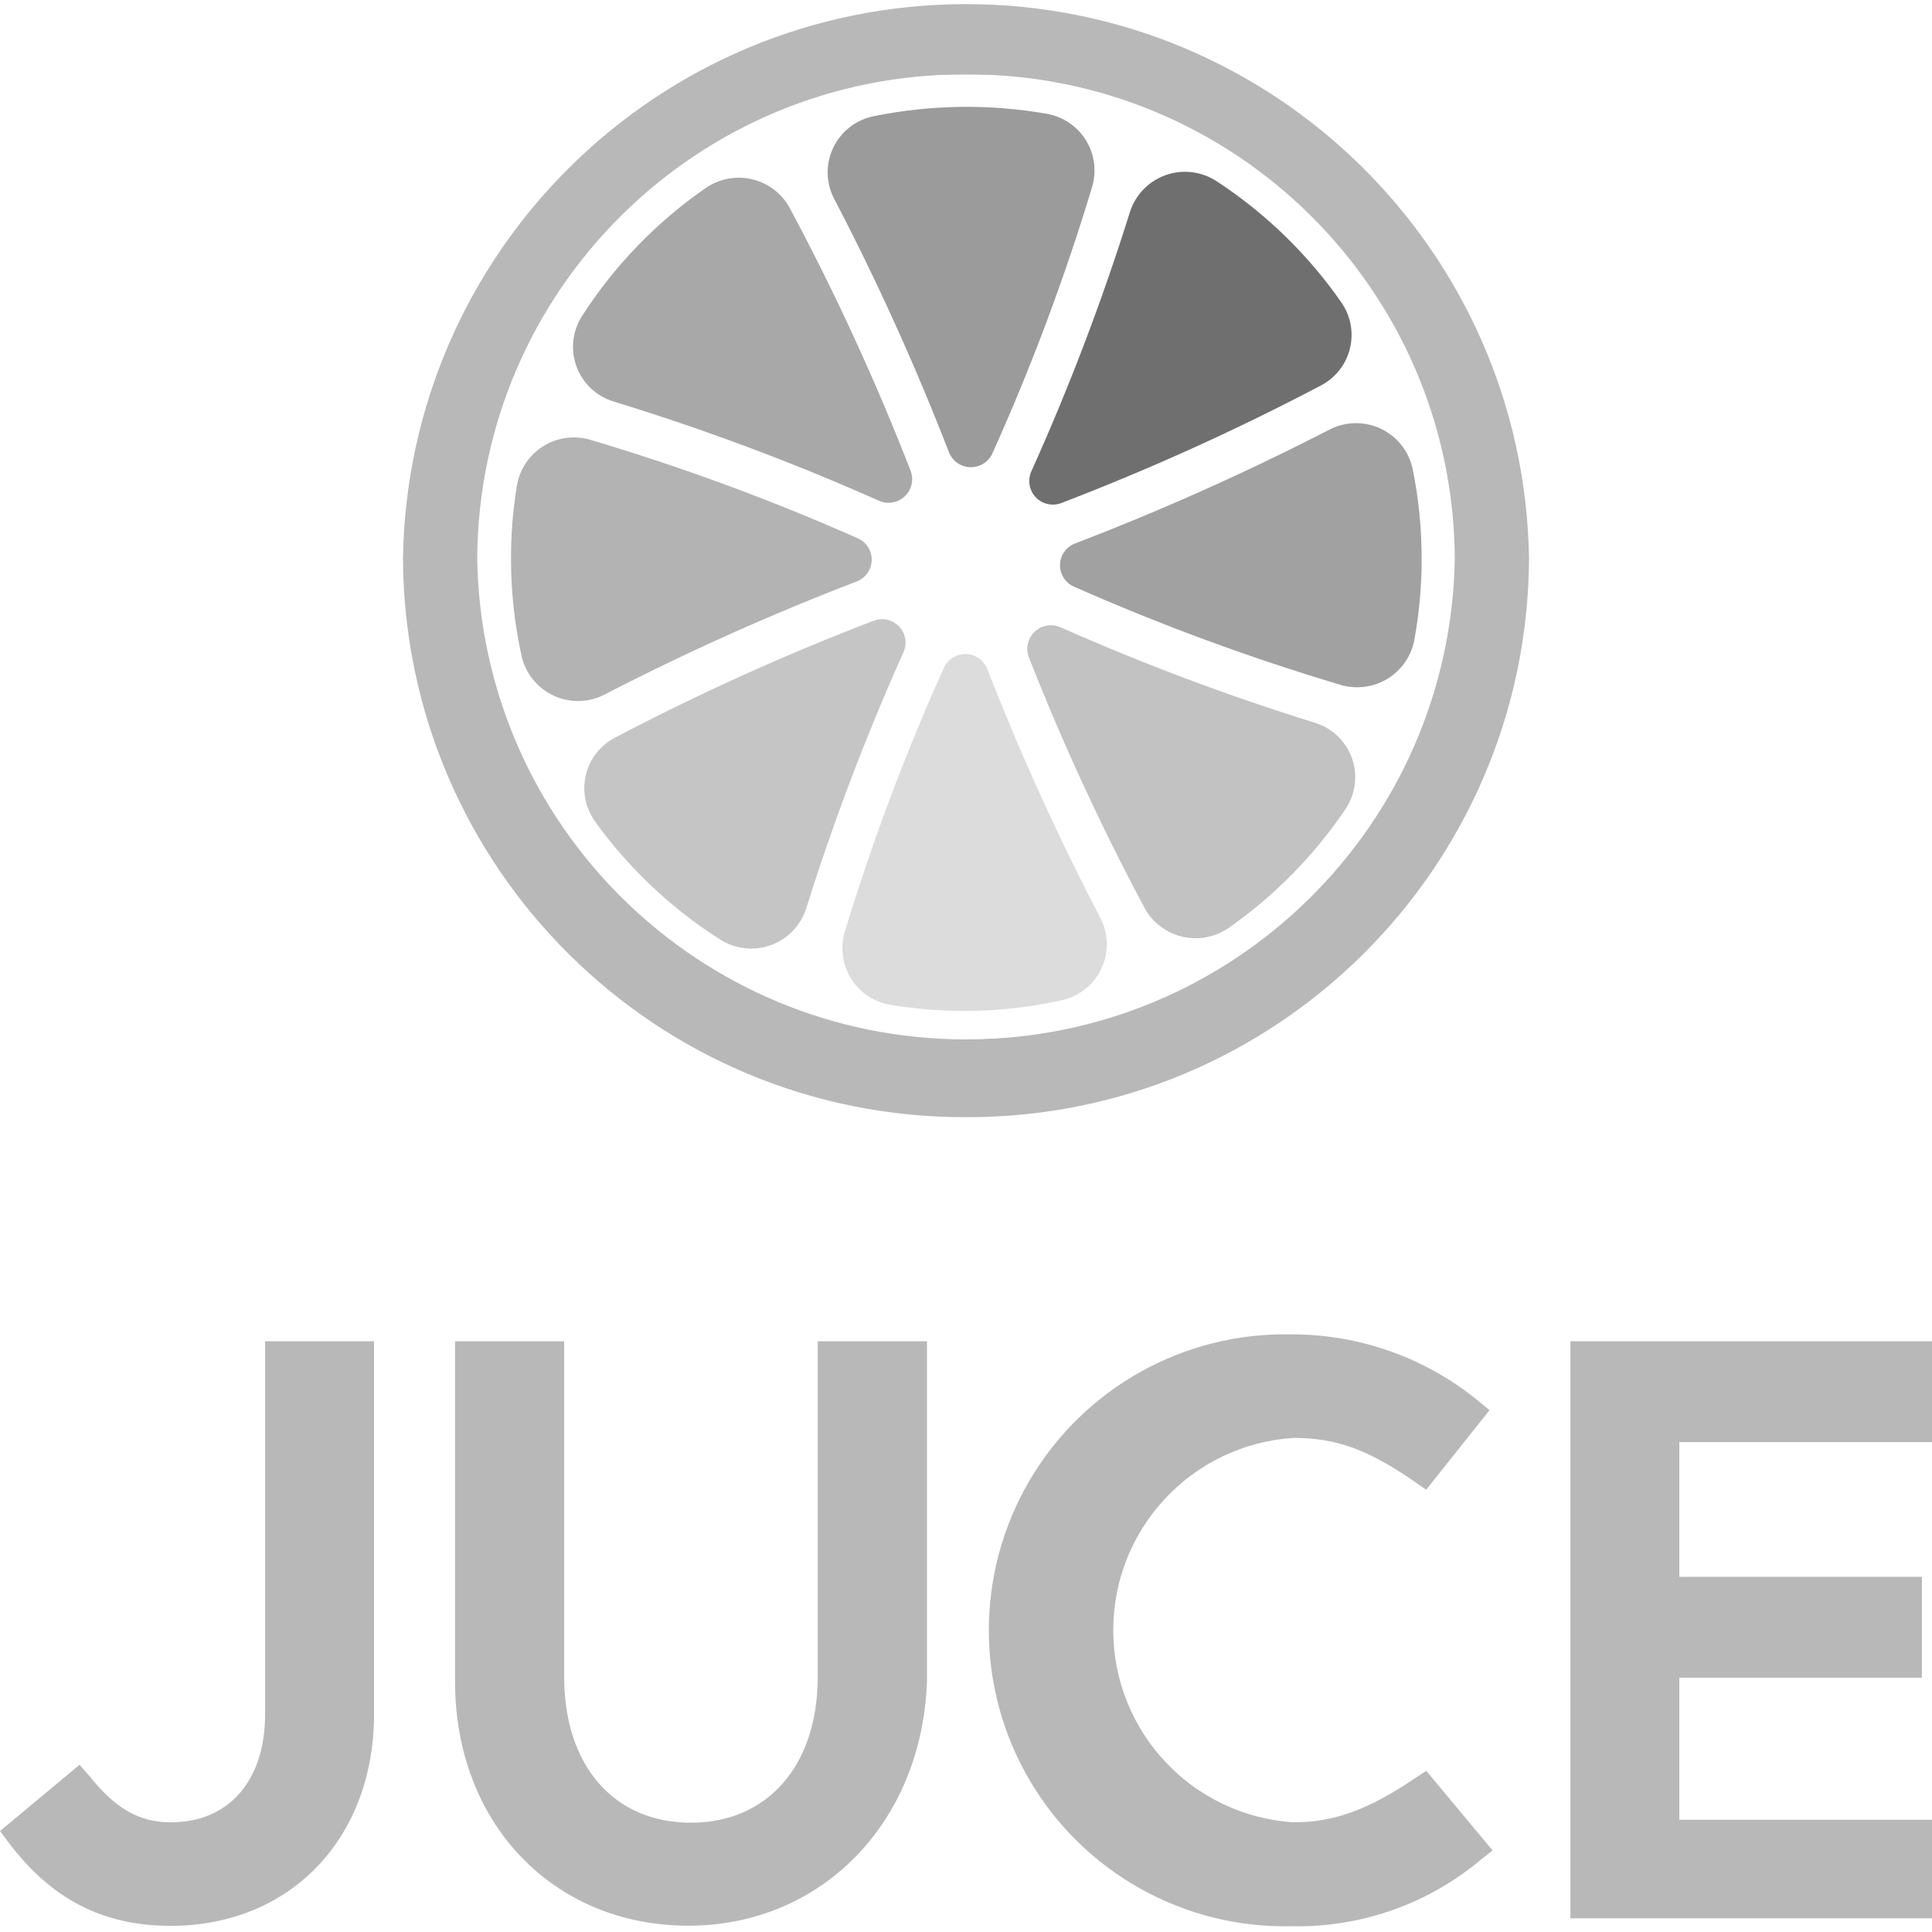
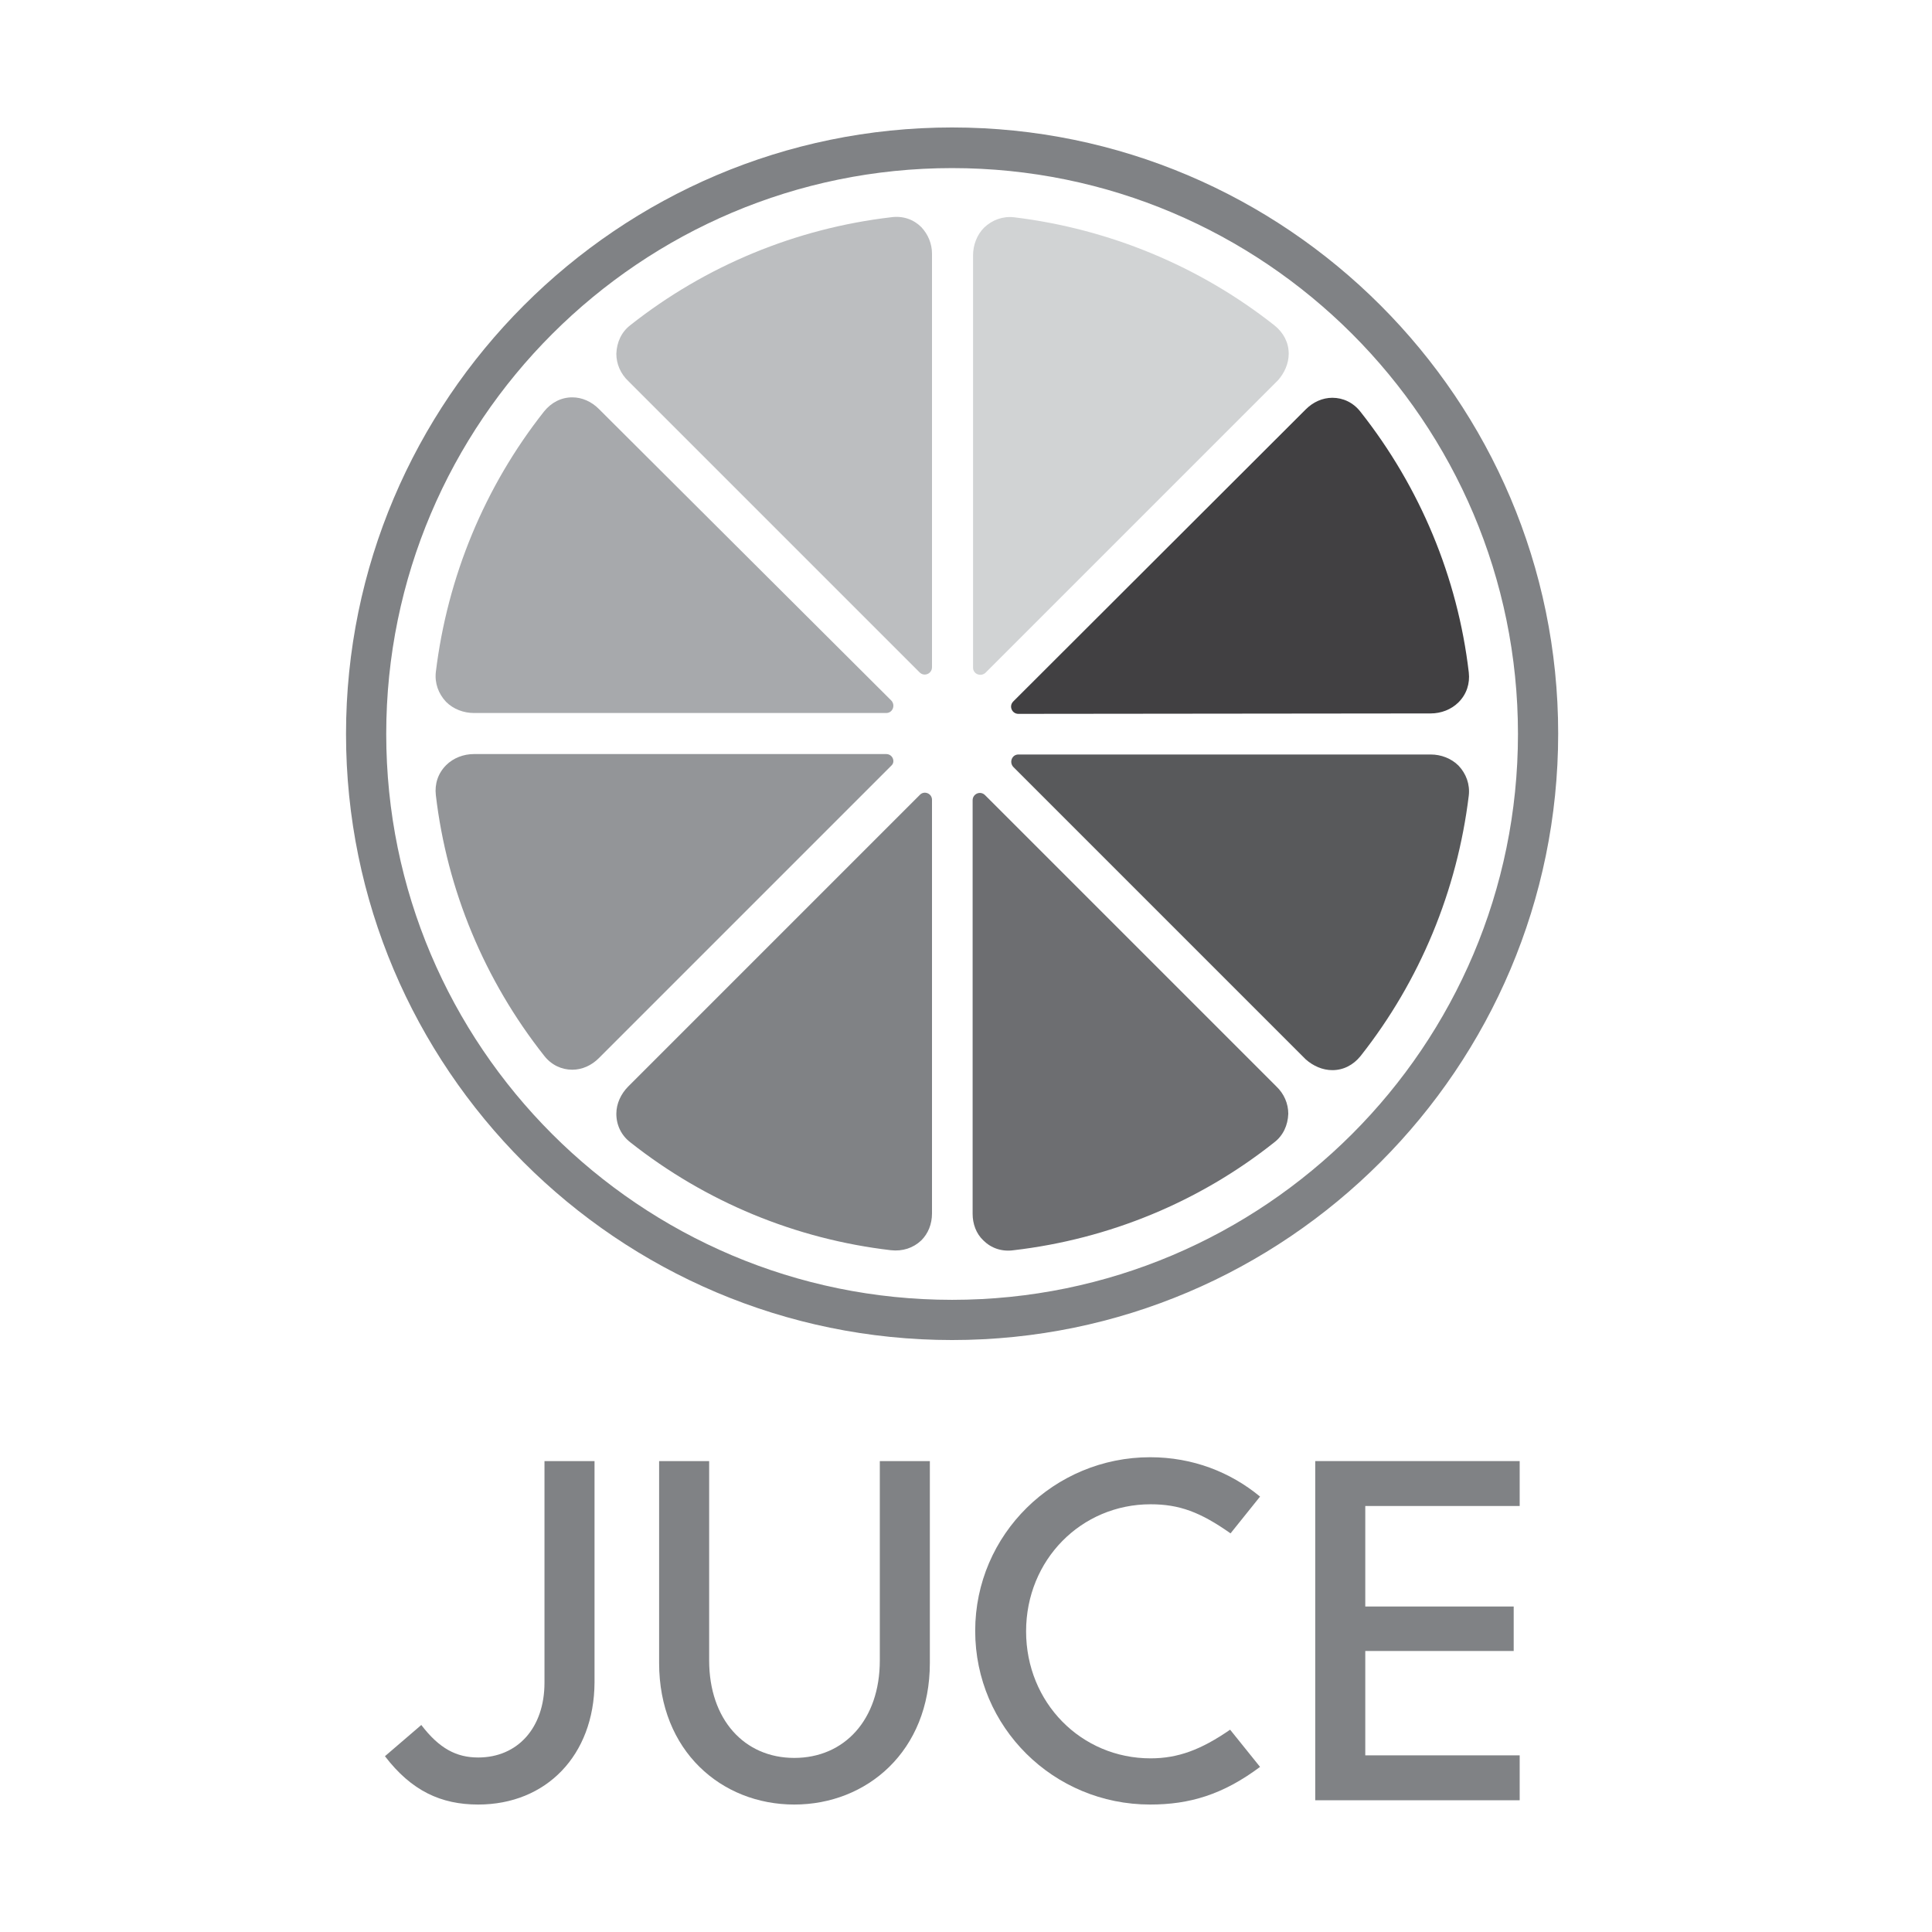
- <svg xmlns="http://www.w3.org/2000/svg" width="145.75" height="145.75">
-   <path d="M72.87 84.28A42.36 42.36 0 0130.4 42.14a42.48 42.48 0 0184.95 0 42.36 42.36 0 01-42.48 42.14zm0-78.67A36.74 36.74 0 0036 42.14a36.88 36.88 0 0073.75 0A36.75 36.75 0 0072.87 5.61z" fill="#b8b8b8" />
-   <path d="M77.62 49.59a177.77 177.77 0 008.74 18.93A4.38 4.38 0 0092.69 70a34.5 34.5 0 008.84-9 4.3 4.3 0 00-2.38-6.49A176.73 176.73 0 0180 47.32a1.78 1.78 0 00-2.38 2.27z" fill="#c2c2c2" />
-   <path d="M81.05 44.27a169.68 169.68 0 0020.13 7.41 4.39 4.39 0 005.52-3.41 34.42 34.42 0 00.55-6.13 33.81 33.81 0 00-.67-6.72 4.37 4.37 0 00-6.31-3A192.32 192.32 0 0181.1 41a1.76 1.76 0 00-.05 3.27z" fill="#a1a1a1" />
-   <path d="M74.47 50.44a1.78 1.78 0 00-3.29 0 165.54 165.54 0 00-7.46 19.89 4.33 4.33 0 003.47 5.48 35.49 35.49 0 005.68.46 34.44 34.44 0 007.13-.79 4.32 4.32 0 003-6.25 187.83 187.83 0 01-8.53-18.79z" fill="#dcdcdc" />
-   <path d="M71.59 34.12a1.78 1.78 0 003.29.05 163.9 163.9 0 007.52-20.11A4.34 4.34 0 0079 8.59a35.15 35.15 0 00-13.06.17 4.32 4.32 0 00-3 6.26 188.41 188.41 0 018.65 19.1z" fill="#9b9b9b" />
-   <path d="M46.32 30.3a176.2 176.2 0 0120 7.48 1.78 1.78 0 002.37-2.28 180.72 180.72 0 00-9.13-19.84 4.38 4.38 0 00-6.33-1.47 34.27 34.27 0 00-9.32 9.65 4.31 4.31 0 002.41 6.46z" fill="#a8a8a8" />
-   <path d="M68.17 49.18a1.77 1.77 0 00-2.29-2.34 181.71 181.71 0 00-19.51 8.82A4.3 4.3 0 0044.91 62a34.36 34.36 0 009.42 8.88 4.36 4.36 0 006.5-2.38 175.11 175.11 0 017.34-19.32z" fill="#c5c5c5" />
-   <path d="M77.79 35.59a1.78 1.78 0 002.3 2.35 182.51 182.51 0 0019.6-8.88 4.3 4.3 0 001.5-6.25 34.4 34.4 0 00-9.41-9.14A4.36 4.36 0 0085.24 16a174.51 174.51 0 01-7.45 19.59z" fill="#6f6f6f" />
-   <path d="M64.69 40.6a167.72 167.72 0 00-20.22-7.44A4.36 4.36 0 0039 36.6a33.68 33.68 0 00-.45 5.54 34 34 0 00.81 7.4 4.36 4.36 0 006.28 2.84 189.19 189.19 0 0119-8.52 1.76 1.76 0 00.05-3.26z" fill="#b3b3b3" />
-   <path d="M20 129.315c0 5-2.72 8.16-7.11 8.16-2.37 0-4.17-1-6.2-3.56l-.69-.78-6 5 .57.76c3.25 4.36 7.16 6.39 12.31 6.39 9 0 15.34-6.57 15.34-16v-28.1H20zM61.69 126.505c0 6.66-3.76 11-9.57 11-5.81 0-9.56-4.31-9.56-11v-25.32h-8.23v25.69c0 10.66 7.4 18.4 17.6 18.4 10 0 17.61-7.72 18-18.4v-25.69h-8.24zM106.83 134.095c-3.58 2.43-6.18 3.38-9.25 3.38a14.53 14.53 0 010-29c3.24 0 5.66.88 9.25 3.38l.76.53 4.78-6-.75-.62a22.18 22.18 0 00-14.22-5.1 22.33 22.33 0 100 44.65 21.53 21.53 0 0014.39-5.08l.81-.64-5-6zM145.75 137.285h-19.06v-10.72h18.3v-7.61h-18.3v-10.16h19.06v-7.61h-27.28v43.53h27.28zM68.015 83.917c-7.723-.902-15.472-4.123-21.566-8.966-8.475-6.736-14.172-16.823-15.574-27.575C29.303 35.31 33.538 22.7 42.21 13.631 49.154 6.368 58.07 1.902 68.042.695c2.15-.26 7.524-.26 9.675 0 12.488 1.512 23.464 8.25 30.437 18.686 8.332 12.471 9.318 28.123 2.605 41.368-2.28 4.5-4.337 7.359-7.85 10.909A42.273 42.273 0 0177.613 83.92c-2.027.227-7.644.225-9.598-.003zm7.823-5.596c8.435-.415 17.446-4.678 23.683-11.205 5.976-6.254 9.35-13.723 10.181-22.537.632-6.705-1.346-14.948-5.065-21.108C98.88 13.935 89.397 7.602 78.34 5.906c-2.541-.39-8.398-.386-10.96.006C53.54 8.034 42.185 17.542 37.81 30.67c-2.807 8.426-2.421 17.267 1.11 25.444 4.877 11.297 14.959 19.41 26.977 21.709 2.136.408 6.1.755 7.377.645.325-.028 1.48-.094 2.564-.147z" fill="#b8b8b8" />
+ <svg xmlns="http://www.w3.org/2000/svg" version="1.1" id="Layer_1" x="0px" y="0px" viewBox="0 0 451.7 451.7" enable-background="new 0 0 451.7 451.7" xml:space="preserve">
+   <g>
+     <g>
+       <path fill="#808285" d="M111.8,421.9c-8.7,0-15.6-3.2-21.8-11.3l8.5-7.3c4.2,5.5,8.2,7.6,13.3,7.6c9.2,0,15.5-6.9,15.5-17.5v-51.8    h11.7v51.8C138.9,410.4,127.7,421.9,111.8,421.9z" />
+       <path fill="#808285" d="M185.7,421.9c-17,0-31.6-12.5-31.6-33.1v-47.2h11.7v46.6c0,13.8,8.2,22.8,19.9,22.8c11.7,0,20-8.9,20-22.8    v-46.6h11.7v47.2C217.4,409.4,202.7,421.9,185.7,421.9z" />
+       <path fill="#808285" d="M268.9,421.9c-22.6,0-40.9-18.1-40.9-40.6c0-22.6,18.5-40.6,40.9-40.6c10,0,18.8,3.5,25.7,9.2l-6.9,8.6    c-7.1-5-12-6.8-18.7-6.8c-16.2,0-29.1,13-29.1,29.7c0,16.7,12.9,29.7,29.1,29.7c6.4,0,11.8-2,18.6-6.7l7,8.7    C285.9,419.6,278.1,421.9,268.9,421.9z" />
+       <path fill="#808285" d="M307.5,420.9v-79.3h47.8v10.5h-36.1v23.5h34.7V386h-34.7v24.4h36.1v10.5H307.5z" />
+     </g>
+   </g>
+   <g>
+     <path fill="#808285" d="M222.6,313.3c-78.2,0-141.7-63.6-141.7-141.7S144.5,29.8,222.6,29.8s141.7,63.6,141.7,141.7   S300.8,313.3,222.6,313.3z M222.6,39.3c-72.9,0-132.3,59.3-132.3,132.3s59.3,132.3,132.3,132.3s132.3-59.3,132.3-132.3   S295.6,39.3,222.6,39.3z" />
+     <path fill="#414042" d="M334.5,166.8c2.4,0,4.8-0.9,6.5-2.6c1.9-1.9,2.7-4.4,2.4-7c-2.6-22.2-11.4-43.3-25.3-60.9   c-1.7-2.2-4.1-3.3-6.6-3.3c-2.3,0-4.5,1-6.2,2.7L236.9,164c-1.1,1.1-0.3,2.9,1.2,2.9L334.5,166.8z" />
+     <path fill="#58595B" d="M311.5,250.2L311.5,250.2c2.6,0,4.9-1.2,6.6-3.3c13.9-17.6,22.6-38.7,25.3-60.9c0.3-2.6-0.6-5.1-2.4-7   c-1.7-1.7-4.1-2.6-6.5-2.6l-96.4,0c-1.5,0-2.2,1.8-1.2,2.9l68.4,68.4C307,249.2,309.2,250.2,311.5,250.2z" />
+     <path fill="#6D6E71" d="M229.9,290L229.9,290c1.8,1.8,4.3,2.7,7.1,2.3c22.3-2.6,43.4-11.3,60.9-25.2c2.1-1.6,3.2-4,3.3-6.7   c0-2.4-1-4.7-2.8-6.4l-68.1-68.1c-1.1-1.1-2.9-0.3-2.9,1.2l0,96.7C227.4,286.1,228.2,288.4,229.9,290z" />
+     <path fill="#A7A9AC" d="M133.8,92.9c-2.6,0-4.9,1.2-6.6,3.3c-13.9,17.6-22.6,38.7-25.3,60.9c-0.3,2.6,0.6,5.1,2.4,7   c1.7,1.7,4.1,2.6,6.5,2.6l96.4,0c1.5,0,2.2-1.8,1.2-2.9L140,95.6C138.3,93.9,136.1,92.9,133.8,92.9z" />
+     <path fill="#BCBEC0" d="M215.4,53.1c-1.8-1.8-4.3-2.7-7.1-2.3C186.1,53.4,165,62.1,147.4,76c-2.1,1.6-3.2,4-3.3,6.7   c0,2.4,1,4.7,2.8,6.4l68.1,68.1c1.1,1.1,2.9,0.3,2.9-1.2l0-96.7C217.9,57,217,54.8,215.4,53.1z" />
+     <path fill="#D1D3D4" d="M301.3,82.7c0-2.6-1.2-4.9-3.3-6.6c-17.6-13.9-38.7-22.6-60.9-25.3c-2.6-0.3-5.1,0.6-7,2.4   c-1.7,1.7-2.6,4.1-2.6,6.5l0,96.4c0,1.5,1.8,2.2,2.9,1.2l68.4-68.4C300.3,87.2,301.3,85,301.3,82.7z" />
+     <path fill="#939598" d="M207.2,176.3l-96.4,0c-2.4,0-4.8,0.9-6.5,2.6c-1.9,1.9-2.7,4.4-2.4,7c2.6,22.2,11.4,43.3,25.3,60.9   c1.7,2.2,4.1,3.3,6.6,3.3c2.3,0,4.5-1,6.2-2.7c0,0,0,0,0,0l68.4-68.4C209.4,178.1,208.7,176.3,207.2,176.3z" />
+     <path fill="#808285" d="M215.1,185.8L146.9,254c-1.7,1.7-2.8,4-2.8,6.4c0,2.7,1.2,5.1,3.3,6.7c17.6,13.9,38.6,22.6,60.9,25.2   c2.7,0.3,5.2-0.5,7.1-2.3c1.6-1.6,2.5-3.8,2.5-6.3c0,0,0,0,0,0l0-96.7C217.9,185.5,216.1,184.8,215.1,185.8z" />
+   </g>
</svg>
